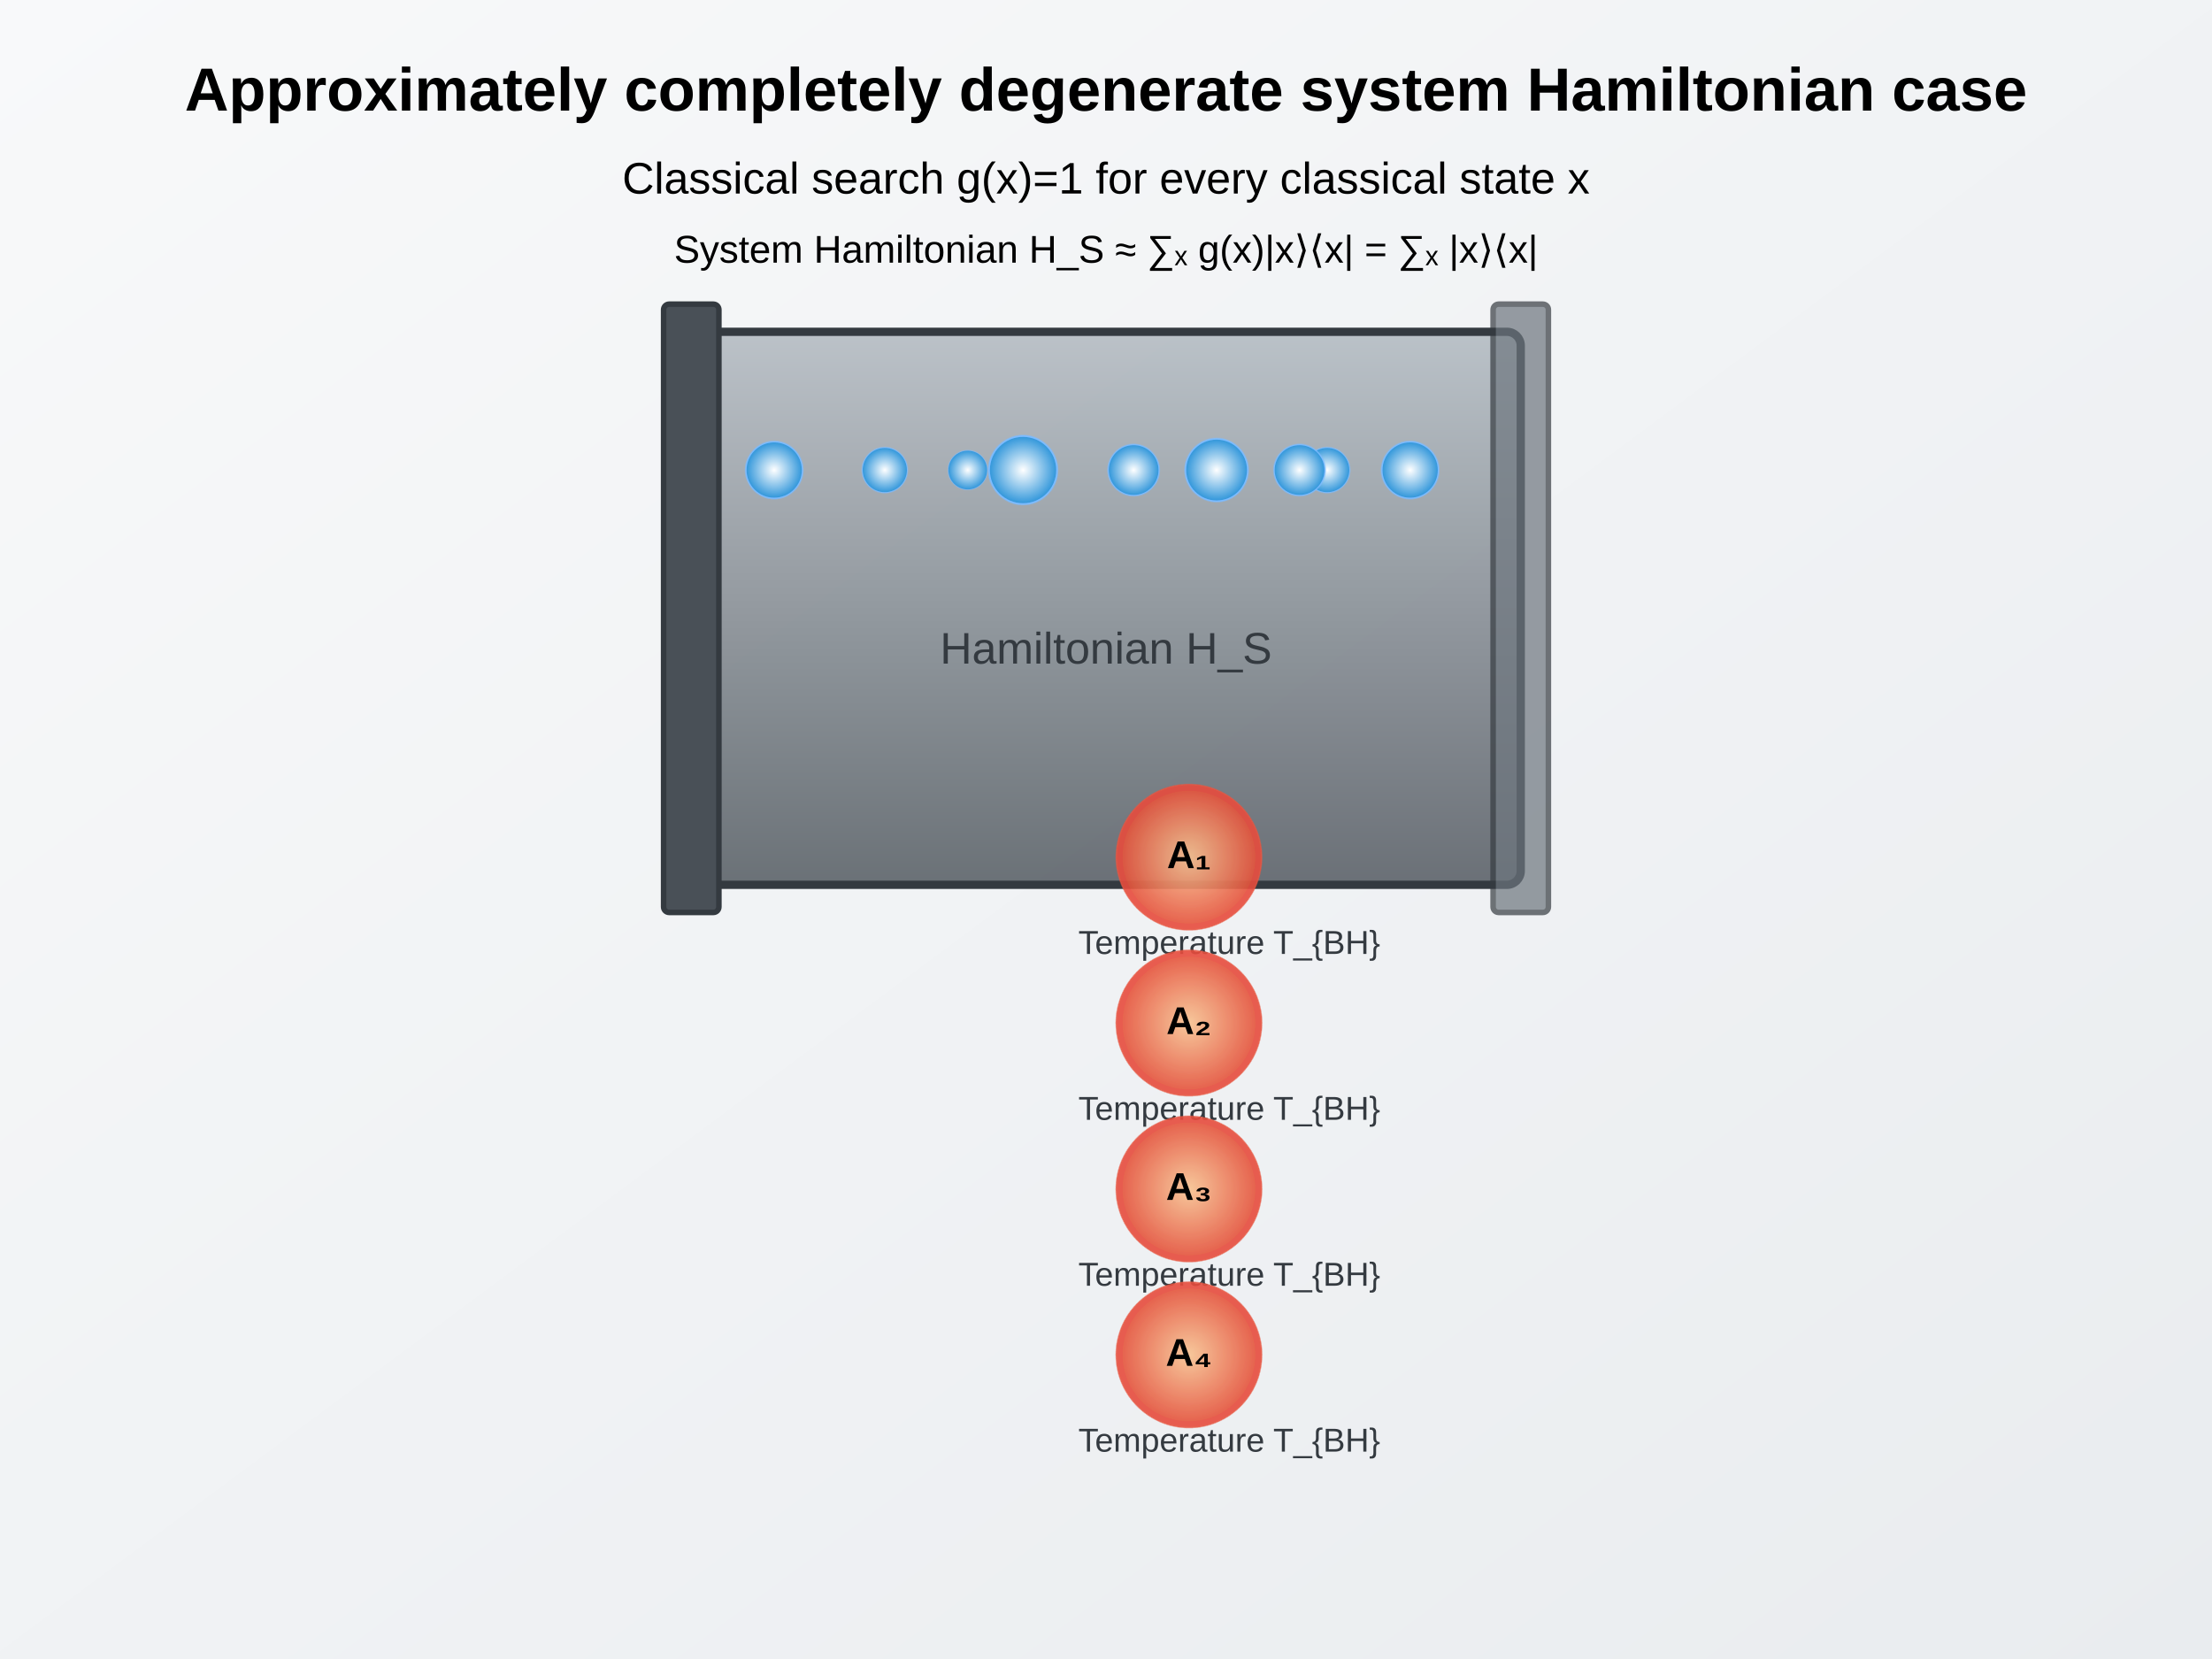
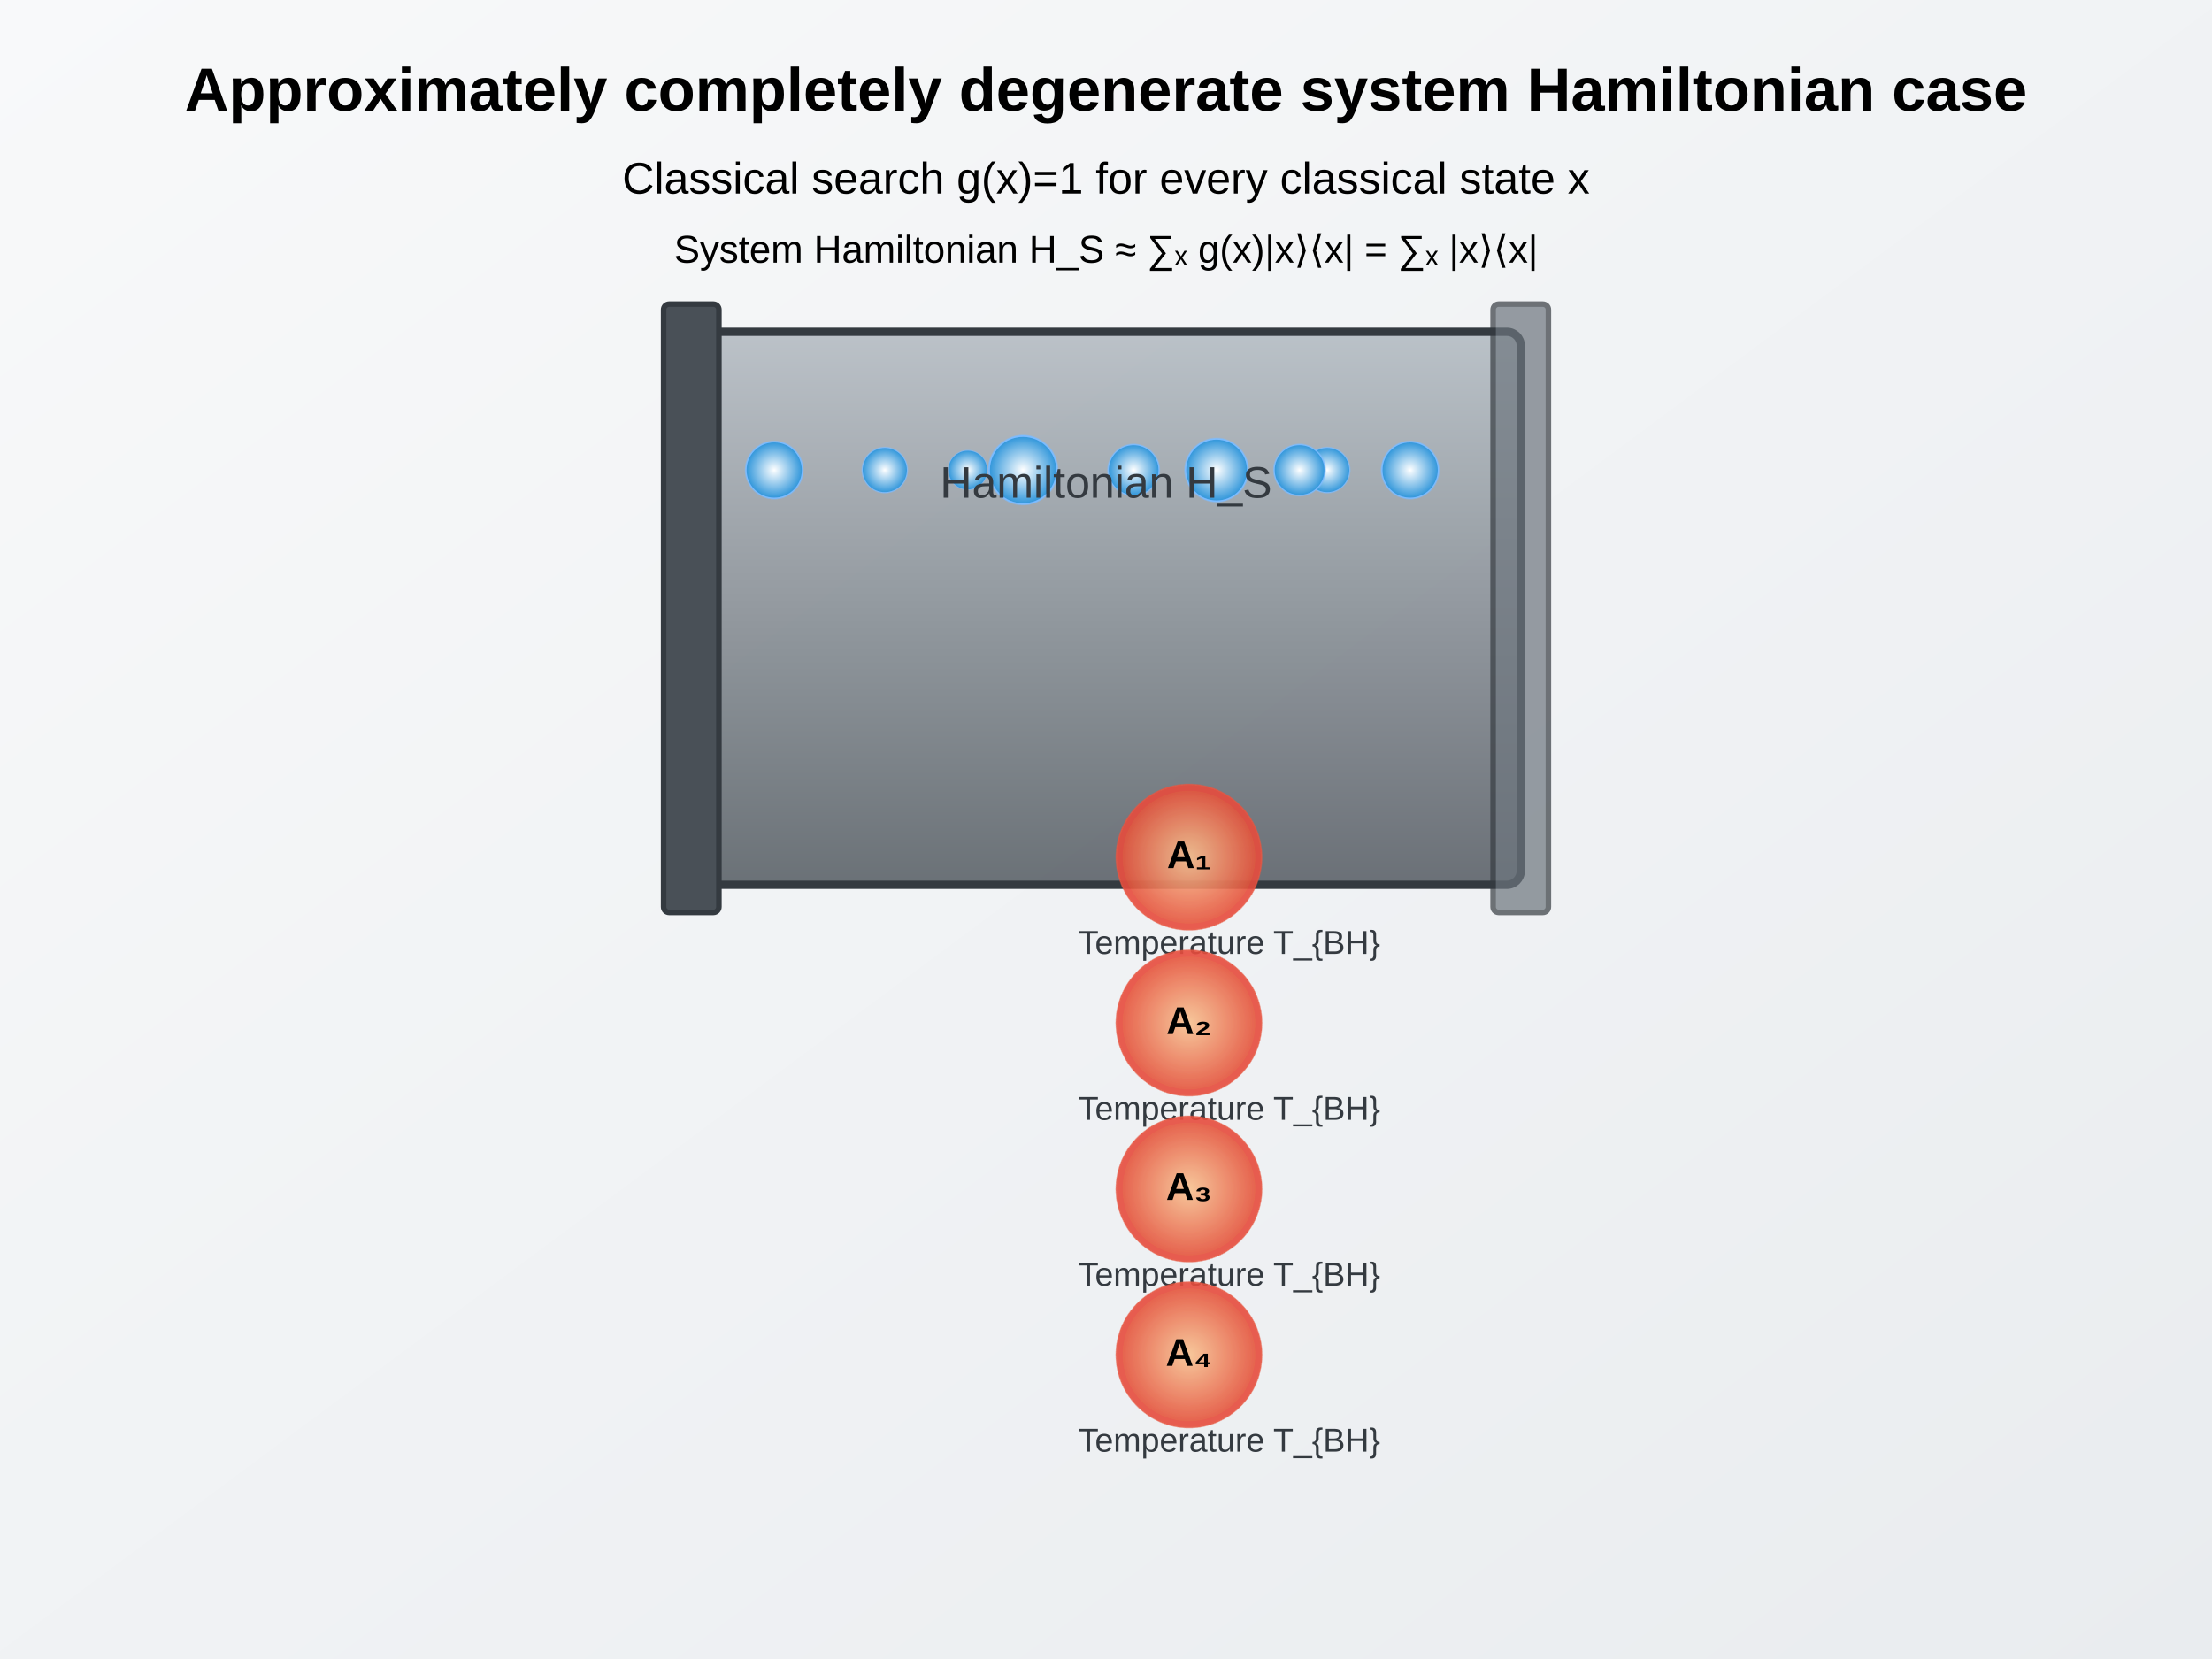
<svg xmlns="http://www.w3.org/2000/svg" viewBox="0 0 800 600">
  <defs>
    <linearGradient id="bg_grad" x1="0%" y1="0%" x2="100%" y2="100%">
      <stop offset="0%" style="stop-color:#f8f9fa;stop-opacity:1" />
      <stop offset="100%" style="stop-color:#e9ecef;stop-opacity:1" />
    </linearGradient>
    <linearGradient id="cavity_grad" x1="0%" y1="0%" x2="0%" y2="100%">
      <stop offset="0%" style="stop-color:#adb5bd;stop-opacity:0.8" />
      <stop offset="100%" style="stop-color:#495057;stop-opacity:0.8" />
    </linearGradient>
    <radialGradient id="atom_grad" cx="50%" cy="50%" r="50%" fx="50%" fy="50%">
      <stop offset="0%" style="stop-color:#f8c291;stop-opacity:1" />
      <stop offset="100%" style="stop-color:#e55039;stop-opacity:1" />
    </radialGradient>
    <radialGradient id="photon_grad" cx="50%" cy="50%" r="50%" fx="50%" fy="50%">
      <stop offset="0%" style="stop-color:#ffffff;stop-opacity:1" />
      <stop offset="100%" style="stop-color:#3498db;stop-opacity:1" />
    </radialGradient>
    <filter id="atom_glow" x="-50%" y="-50%" width="200%" height="200%">
      <feGaussianBlur in="SourceGraphic" stdDeviation="3" result="blur" />
      <feColorMatrix in="blur" type="matrix" values="1 0 0 0 0  0 1 0 0 0  0 0 1 0 0  0 0 0 18 -7" result="glow" />
      <feBlend in="SourceGraphic" in2="glow" mode="normal" />
    </filter>
    <filter id="photon_glow" x="-50%" y="-50%" width="200%" height="200%">
      <feGaussianBlur in="SourceGraphic" stdDeviation="4" result="blur" />
      <feColorMatrix in="blur" type="matrix" values="0 0 0 0 0.2  0 0 0 0 0.5  0 0 1 0 1  0 0 0 20 -7" result="glow" />
      <feBlend in="SourceGraphic" in2="glow" mode="normal" />
    </filter>
  </defs>
  <rect width="800" height="600" fill="url(#bg_grad)" />
  <text x="400" y="40" font-family="Arial" font-size="22" text-anchor="middle" font-weight="bold">
    Approximately completely degenerate system Hamiltonian case
  </text>
  <text x="400" y="70" font-family="Arial" font-size="16" text-anchor="middle">
    Classical search g(x)=1 for every classical state x
  </text>
  <text x="400" y="95" font-family="Arial" font-size="14" text-anchor="middle">
    System Hamiltonian H_S ≈ ∑ₓ g(x)|x⟩⟨x| = ∑ₓ |x⟩⟨x|
  </text>
  <g transform="translate(250, 170)">
    <rect x="0" y="-50" width="300" height="200" rx="5" ry="5" fill="url(#cavity_grad)" stroke="#343a40" stroke-width="3" />
    <rect x="-10" y="-60" width="20" height="220" rx="2" ry="2" fill="#495057" stroke="#343a40" stroke-width="2" />
    <rect x="290" y="-60" width="20" height="220" rx="2" ry="2" fill="#6c757d" stroke="#343a40" stroke-width="2" opacity="0.7" />
    <circle cx="30" cy="0" r="10" fill="url(#photon_grad)" filter="url(#photon_glow)" />
    <circle cx="70" cy="0" r="8" fill="url(#photon_grad)" filter="url(#photon_glow)" />
    <circle cx="120" cy="0" r="12" fill="url(#photon_grad)" filter="url(#photon_glow)" />
    <circle cx="160" cy="0" r="9" fill="url(#photon_grad)" filter="url(#photon_glow)" />
    <circle cx="190" cy="0" r="11" fill="url(#photon_grad)" filter="url(#photon_glow)" />
    <circle cx="230" cy="0" r="8" fill="url(#photon_grad)" filter="url(#photon_glow)" />
    <circle cx="260" cy="0" r="10" fill="url(#photon_grad)" filter="url(#photon_glow)" />
    <circle cx="100" cy="0" r="7" fill="url(#photon_grad)" filter="url(#photon_glow)" />
    <circle cx="220" cy="0" r="9" fill="url(#photon_grad)" filter="url(#photon_glow)" />
-     <text x="150" y="70" font-family="Arial" font-size="16" text-anchor="middle" fill="#343a40">Hamiltonian H_S</text>
+     <text x="150" y="10" font-family="Arial" font-size="16" text-anchor="middle" fill="#343a40">Hamiltonian H_S</text>
  </g>
  <g transform="translate(430, 310)">
    <circle cx="0" cy="0" r="25" fill="url(#atom_grad)" stroke="#e74c3c" stroke-width="2" filter="url(#atom_glow)" opacity="0.9" />
    <text x="0" y="0" font-family="Arial" font-size="14" text-anchor="middle" dominant-baseline="middle" font-weight="bold">A₁</text>
    <text x="-40" y="35" font-family="Arial" font-size="12" text-anchor="start" fill="#343a40">Temperature T_{BH}</text>
  </g>
  <g transform="translate(430, 370)">
    <circle cx="0" cy="0" r="25" fill="url(#atom_grad)" stroke="#e74c3c" stroke-width="2" filter="url(#atom_glow)" opacity="0.9" />
    <text x="0" y="0" font-family="Arial" font-size="14" text-anchor="middle" dominant-baseline="middle" font-weight="bold">A₂</text>
    <text x="-40" y="35" font-family="Arial" font-size="12" text-anchor="start" fill="#343a40">Temperature T_{BH}</text>
  </g>
  <g transform="translate(430, 430)">
    <circle cx="0" cy="0" r="25" fill="url(#atom_grad)" stroke="#e74c3c" stroke-width="2" filter="url(#atom_glow)" opacity="0.9" />
    <text x="0" y="0" font-family="Arial" font-size="14" text-anchor="middle" dominant-baseline="middle" font-weight="bold">A₃</text>
    <text x="-40" y="35" font-family="Arial" font-size="12" text-anchor="start" fill="#343a40">Temperature T_{BH}</text>
  </g>
  <g transform="translate(430, 490)">
    <circle cx="0" cy="0" r="25" fill="url(#atom_grad)" stroke="#e74c3c" stroke-width="2" filter="url(#atom_glow)" opacity="0.9" />
    <text x="0" y="0" font-family="Arial" font-size="14" text-anchor="middle" dominant-baseline="middle" font-weight="bold">A₄</text>
    <text x="-40" y="35" font-family="Arial" font-size="12" text-anchor="start" fill="#343a40">Temperature T_{BH}</text>
  </g>
</svg>
